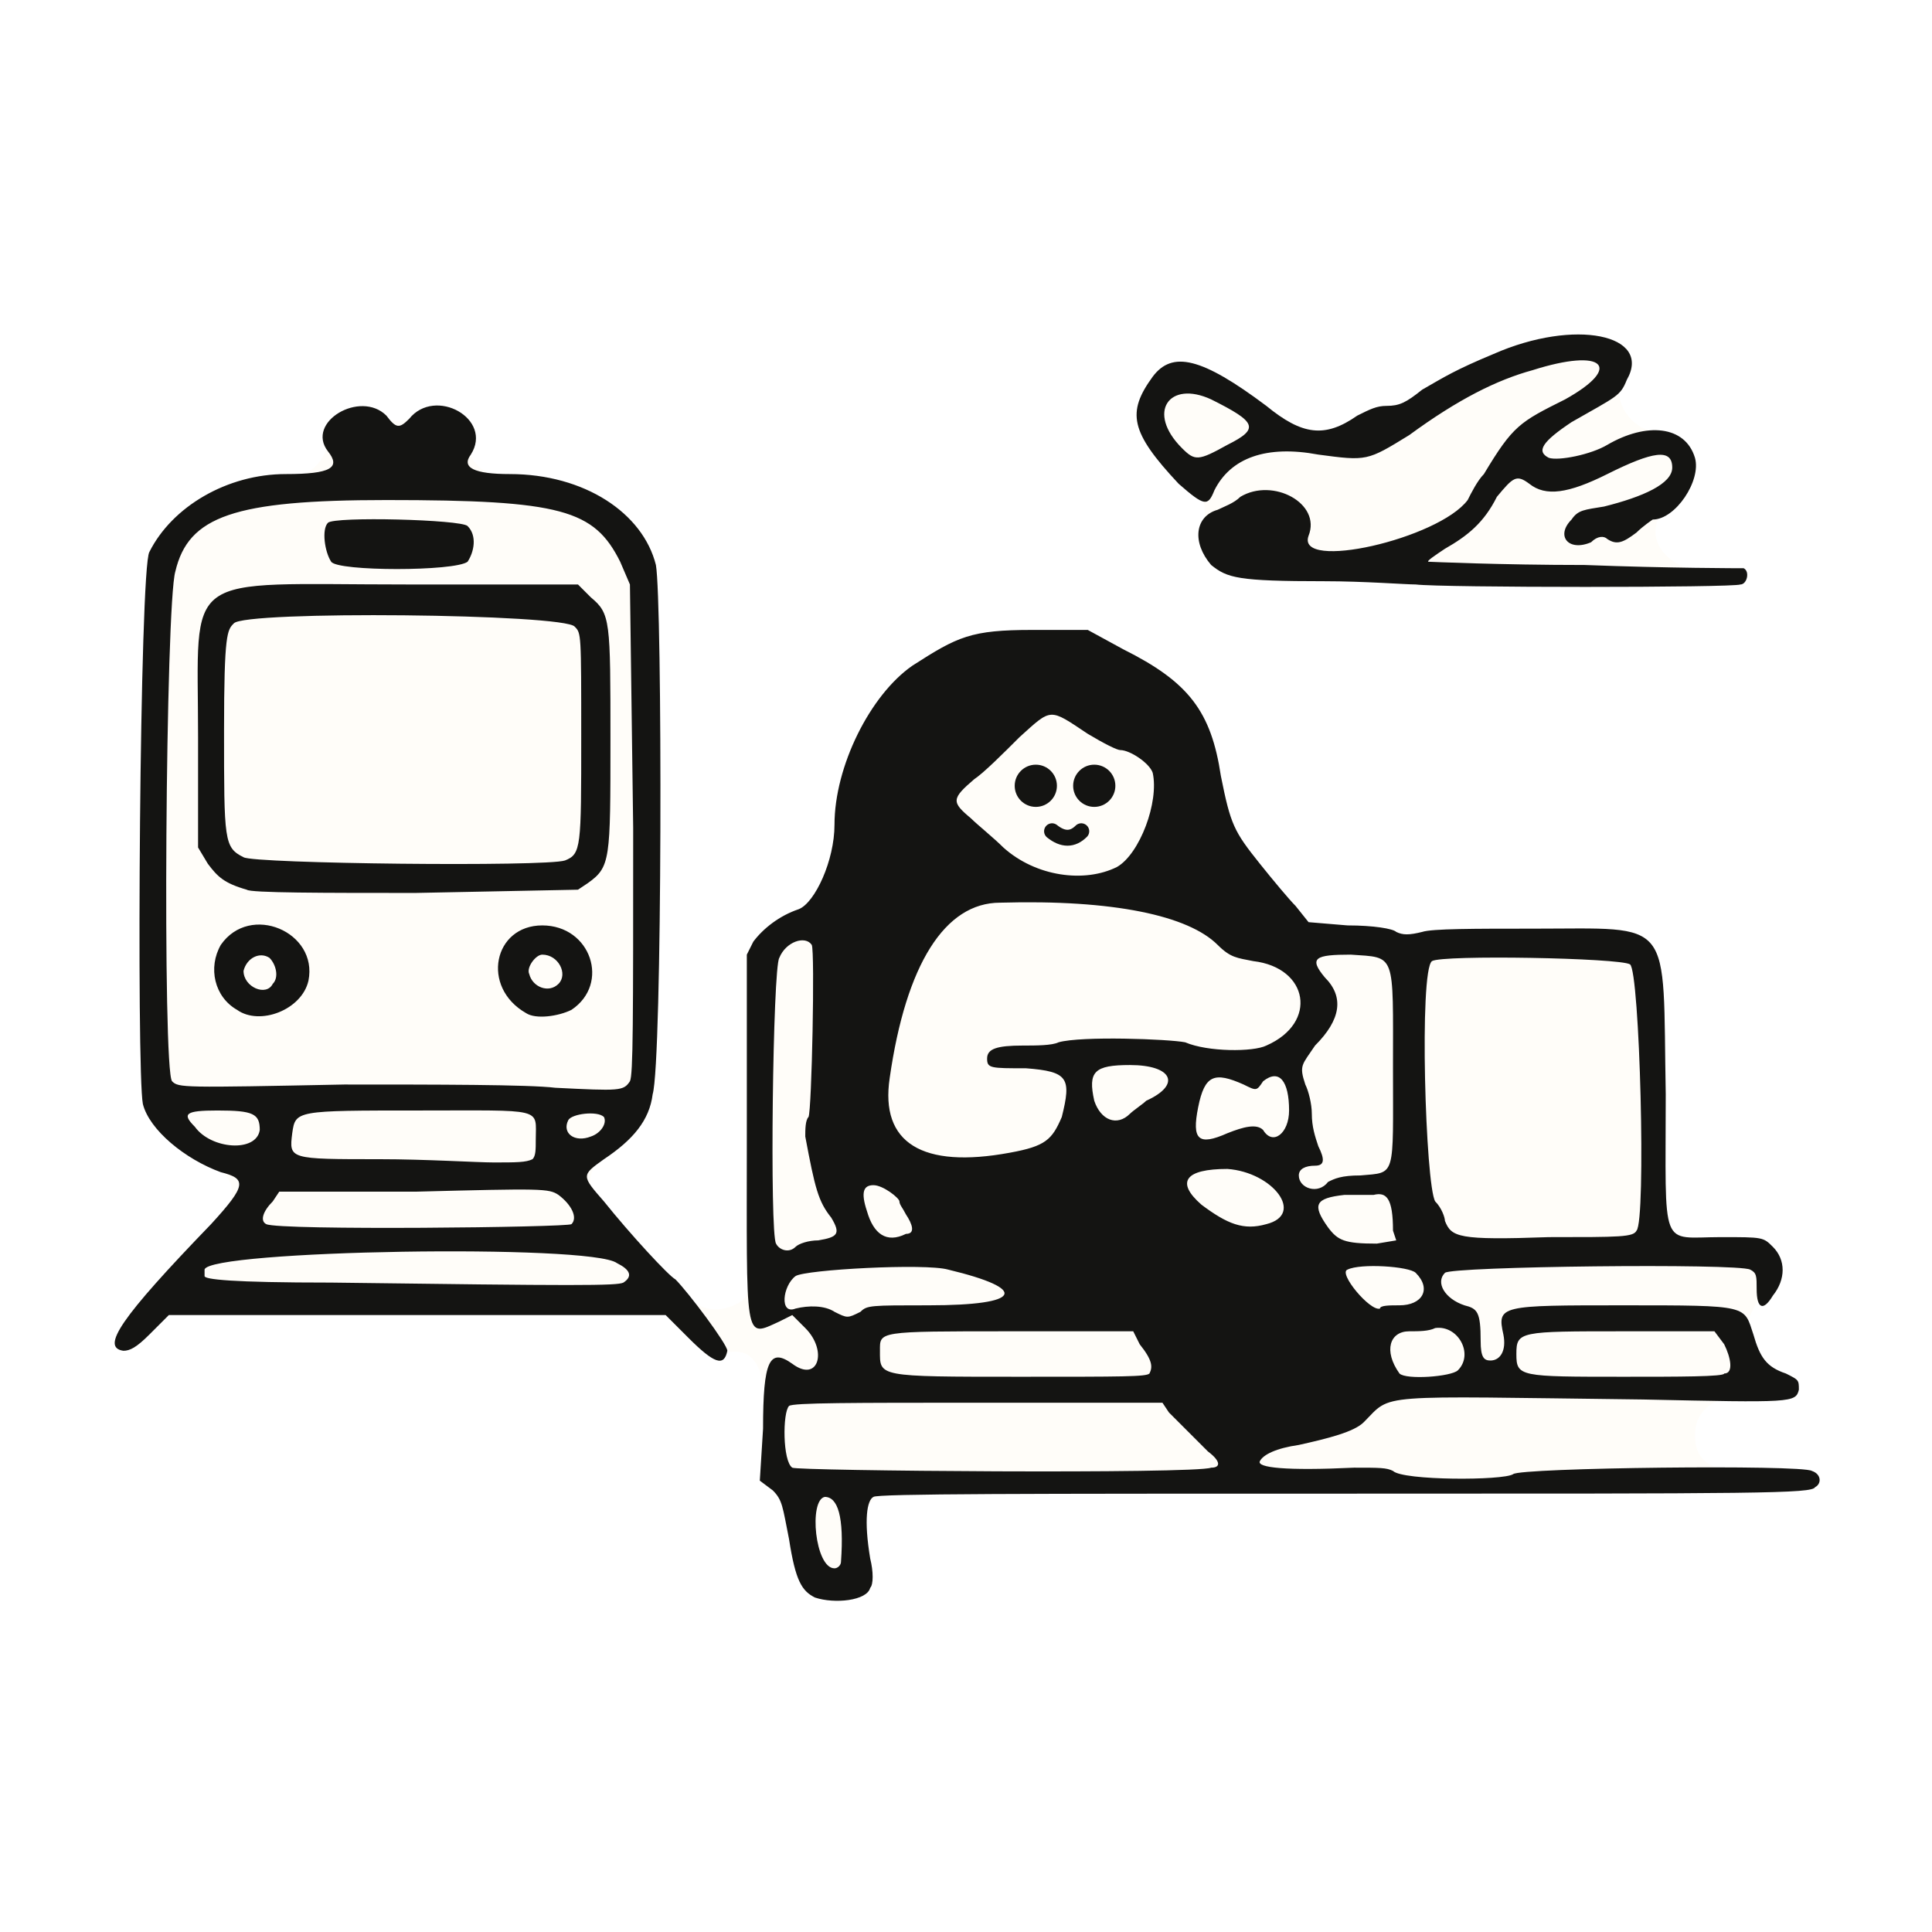
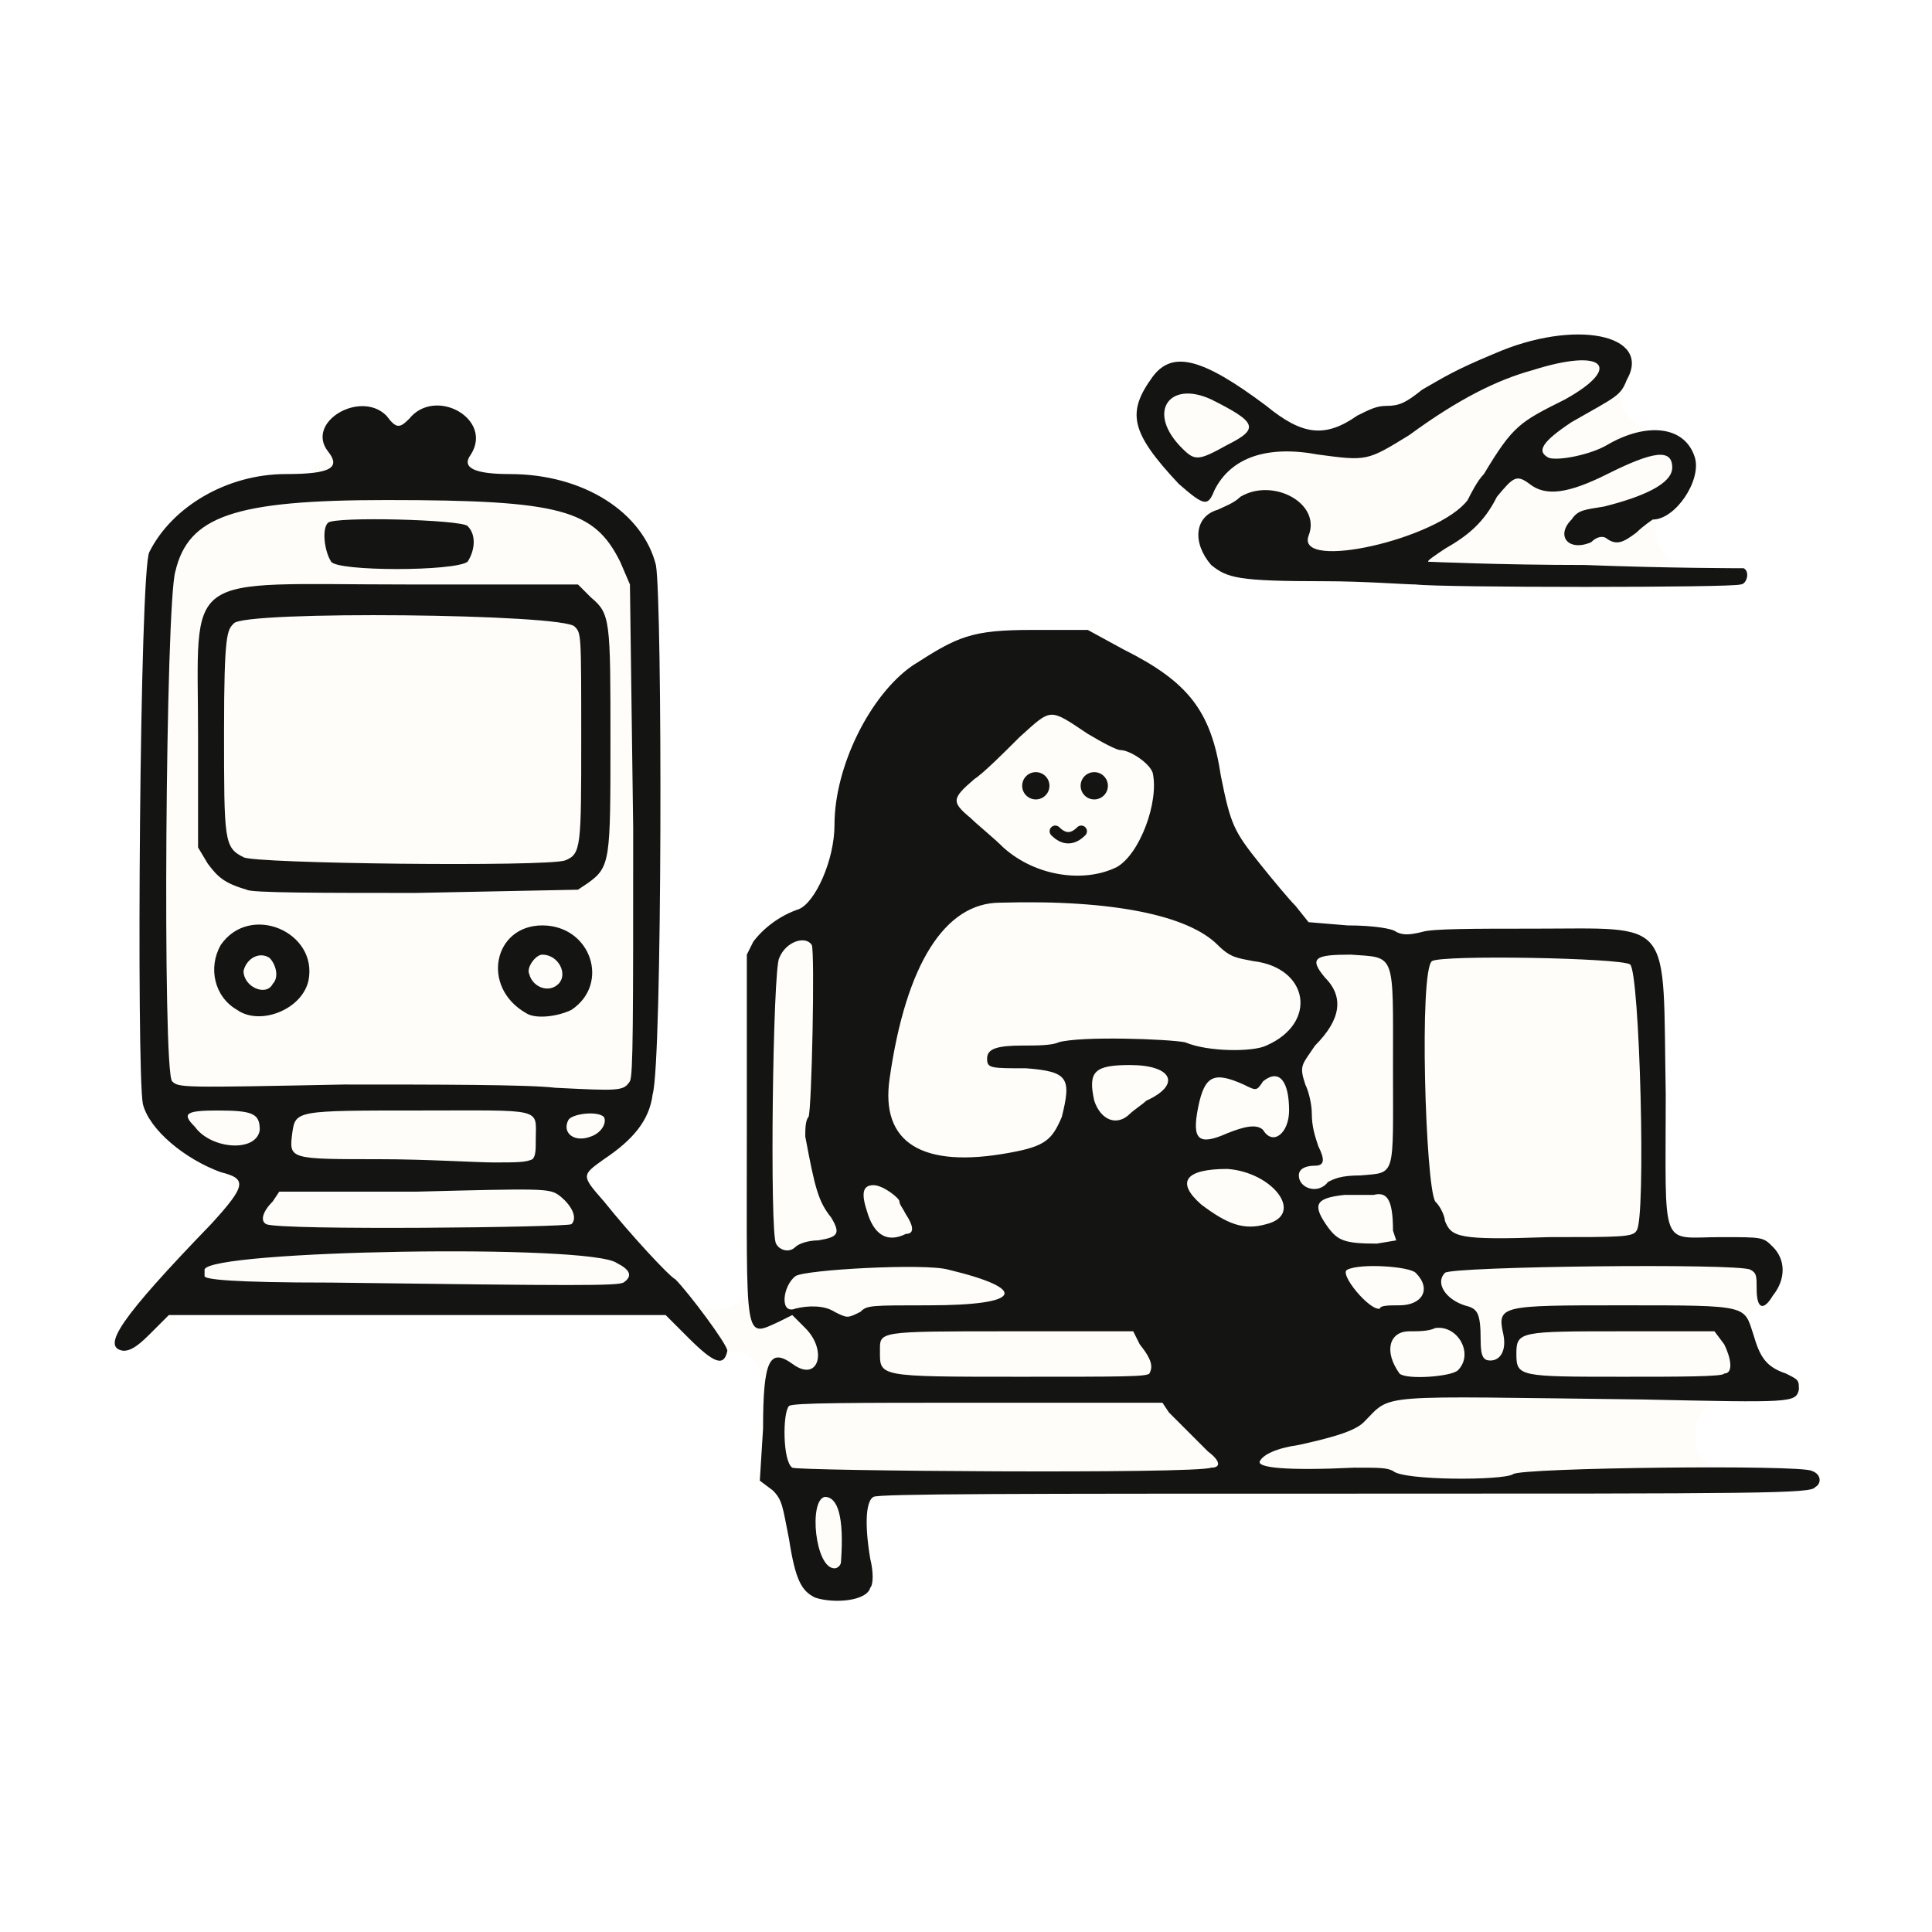
<svg xmlns="http://www.w3.org/2000/svg" viewBox="50 100 595 595" width="595" height="595">
  <style>.fl{fill:#141412}.fp{fill:#FFFDF9}.fh{fill:#141412}.fa{fill:#F2B33D}.ks{fill:none;stroke:#141412;stroke-linecap:round;stroke-linejoin:round}</style>
  <path class="fp" d="M302,590C299,589 297,585 295,573C293,563 293,561 290,558C286,555 286,555 286,539C286,520 282,514 272,517C270,517 269,516 264,511C256,503 261,503 178,503C99,503 101,503 94,510C89,514 87,515 87,513C87,511 95,501 109,486C125,469 125,464 112,456C103,450 97,444 96,439C94,427 95,276 98,271C104,258 121,248 135,248C144,248 150,243 151,236C153,228 159,225 169,229C173,230 173,230 179,228C188,225 194,228 194,236C194,243 201,248 210,248C223,248 238,255 244,263C251,273 251,272 251,356C251,445 252,440 240,451C227,464 228,466 254,493C264,503 269,505 276,502C282,499 281,501 282,446L282,395L285,391C286,388 289,386 292,384C303,378 309,368 309,355C309,320 333,297 368,297L385,296L395,302C414,311 421,320 424,340C427,355 427,356 438,369C453,387 453,387 467,387C471,387 477,388 480,389C484,390 486,390 489,389C495,387 550,388 554,389C560,393 560,394 561,437L562,476L564,479C568,482 573,483 584,483C598,483 602,490 592,500C585,509 587,519 597,524C605,528 604,530 592,529C580,529 572,533 572,542C572,551 578,554 596,554C606,554 608,554 608,557C608,558 589,558 468,558C319,558 323,558 318,563C315,566 314,579 317,586C318,590 309,593 302,590ZM492,278C491,278 477,277 460,277L429,276L426,274C423,270 421,266 421,259C421,254 421,254 415,247C401,232 400,228 405,220C411,211 417,211 429,220C446,232 450,234 458,234C461,234 470,230 471,228C472,227 474,227 476,227C481,227 486,225 492,220C495,218 500,215 502,214C505,213 510,211 513,210C532,202 555,205 550,215C546,222 551,231 559,233C572,236 574,246 564,255C554,265 563,277 581,277C584,277 586,277 586,278C586,279 493,279 492,278Z" />
  <path class="fl" fill-rule="evenodd" d="M301,592C297,590 295,587 293,574C291,564 291,562 288,559L284,556L285,540C285,519 287,515 294,520C302,526 305,516 298,509L294,505L290,507C279,512 280,514 280,449L280,394L282,390C285,386 290,382 296,380C301,378 307,365 307,354C307,336 318,314 331,305C345,296 349,294 368,294L385,294L396,300C416,310 423,319 426,339C429,354 430,356 438,366C442,371 447,377 449,379L453,384L465,385C473,385 479,386 480,387C482,388 484,388 488,387C491,386 504,386 522,386C566,386 562,382 563,437C563,486 561,481 580,481C593,481 593,481 596,484C600,488 600,494 596,499C593,504 591,503 591,497C591,493 591,492 589,491C585,489 497,490 495,492C492,495 495,500 501,502C505,503 506,504 506,513C506,518 507,519 509,519C512,519 514,516 513,511C511,502 512,502 550,502C589,502 587,502 590,511C592,518 594,521 600,523C604,525 604,525 604,528C603,532 602,532 556,531C472,530 479,529 470,538C467,541 459,543 450,545C443,546 439,548 438,550C437,552 446,553 467,552C475,552 477,552 479,553C482,556 513,556 516,554C518,552 605,551 608,553C611,554 611,557 609,558C608,560 592,560 464,560C367,560 320,560 319,561C317,562 316,568 318,580C319,584 319,588 318,589C317,593 307,594 301,592ZM309,581C310,567 308,561 304,561C299,562 301,583 307,583C308,583 309,582 309,581ZM423,552C426,552 426,550 422,547C419,544 414,539 410,535L408,532L351,532C313,532 294,532 293,533C291,535 291,550 294,552C295,553 418,554 423,552ZM404,523C405,521 405,519 401,514L399,510L361,510C320,510 321,510 321,516C321,524 320,524 364,524C396,524 403,524 404,523ZM499,522C504,517 499,508 492,509C490,510 487,510 484,510C478,510 476,516 481,523C483,525 497,524 499,522ZM581,523C584,523 583,518 581,514L578,510L550,510C518,510 517,510 517,517C517,524 518,524 550,524C567,524 581,524 581,523ZM262,512L255,505L179,505L102,505L96,511C92,515 90,516 88,516C81,515 87,506 115,477C126,465 126,463 118,461C107,457 96,448 94,440C92,430 93,275 96,270C103,256 120,246 138,246C152,246 155,244 151,239C144,230 161,220 169,228C172,232 173,232 176,229C184,219 202,229 195,240C192,244 196,246 207,246C230,246 248,258 252,274C254,285 254,427 251,437C250,445 245,451 236,457C229,462 229,462 236,470C244,480 256,493 258,494C262,498 274,514 274,516C273,521 270,520 262,512ZM315,504C317,502 318,502 336,502C365,502 367,497 342,491C335,489 298,491 295,493C291,496 290,505 295,503C299,502 304,502 307,504C311,506 311,506 315,504ZM481,502C488,502 491,497 486,492C484,490 469,489 465,491C462,492 472,504 475,503C475,502 478,502 481,502ZM242,495C245,493 244,491 240,489C232,483 114,485 113,491C113,492 113,493 113,493C113,494 121,495 152,495C228,496 240,496 242,495ZM295,484C296,483 299,482 302,482C308,481 309,480 306,475C302,470 301,466 298,450C298,448 298,445 299,444C300,442 301,393 300,391C298,388 292,390 290,395C288,398 287,480 289,483C290,485 293,486 295,484ZM479,479C479,469 477,467 473,468C471,468 467,468 464,468C455,469 454,471 459,478C462,482 464,483 474,483L480,482L479,479ZM554,479C557,476 555,399 552,397C549,395 494,394 491,396C487,399 489,465 492,470C494,472 495,475 495,476C497,481 499,482 527,481C549,481 553,481 554,479ZM329,480C332,480 331,477 329,474C328,472 327,471 327,470C327,469 322,465 319,465C316,465 315,467 317,473C319,480 323,483 329,480ZM226,477C228,475 226,471 222,468C219,466 217,466 178,467L136,467L134,470C131,473 130,476 132,477C136,479 225,478 226,477ZM440,477C452,474 442,461 428,460C415,460 412,464 420,471C428,477 433,479 440,477ZM459,464C461,463 463,462 469,462C480,461 479,463 479,429C479,393 480,395 466,394C455,394 453,395 458,401C464,407 463,414 455,422C451,428 450,428 452,434C453,436 454,440 454,443C454,447 455,450 456,453C458,457 458,459 455,459C452,459 450,460 450,462C450,466 456,468 459,464ZM214,457C215,456 215,454 215,451C215,441 218,442 179,442C141,442 141,442 140,449C139,457 139,457 167,457C181,457 197,458 202,458C209,458 212,458 214,457ZM361,455C372,453 374,451 377,444C380,432 379,430 366,429C355,429 354,429 354,426C354,423 357,422 365,422C369,422 374,422 376,421C383,419 410,420 415,421C422,424 436,424 440,422C456,415 453,398 436,396C431,395 429,395 425,391C416,382 393,377 358,378C341,378 329,397 324,432C321,452 334,460 361,455ZM130,448C130,443 128,442 117,442C107,442 106,443 110,447C115,454 129,455 130,448ZM232,450C235,449 237,446 236,444C234,442 226,443 225,445C223,449 227,452 232,450ZM428,449C433,447 437,446 439,448C442,453 447,449 447,442C447,433 444,429 439,433C437,436 437,436 433,434C424,430 421,431 419,441C417,451 419,453 428,449ZM398,443C399,442 402,440 403,439C414,434 411,428 398,428C387,428 385,430 387,439C389,445 394,447 398,443ZM244,433C245,431 245,415 245,355L244,280L241,273C233,257 223,254 169,254C122,254 108,259 104,276C101,286 100,430 103,433C105,435 106,435 156,434C184,434 213,434 221,435C241,436 242,436 244,433ZM123,411C116,407 114,398 118,391C127,378 148,387 145,402C143,411 130,416 123,411ZM212,412C198,404 202,385 217,385C232,385 238,403 226,411C222,413 215,414 212,412ZM134,403C136,401 135,397 133,395C130,393 126,395 125,399C125,404 132,407 134,403ZM222,403C225,400 222,394 217,394C215,394 212,398 213,400C214,404 219,406 222,403ZM126,374C119,372 117,370 114,366L111,361L111,327C111,275 105,280 175,280L228,280L232,284C238,289 238,291 238,328C238,365 238,367 231,372L228,374L178,375C150,375 127,375 126,374ZM394,367C401,363 407,347 405,338C404,335 398,331 395,331C394,331 390,329 385,326C373,318 374,318 364,327C359,332 353,338 350,340C343,346 343,347 349,352C351,354 356,358 359,361C369,370 384,372 394,367ZM224,365C229,363 229,361 229,327C229,295 229,295 227,293C224,289 125,288 122,292C120,294 119,295 119,325C119,359 119,361 125,364C128,366 218,367 224,365ZM486,280C483,280 470,279 458,279C431,279 428,278 423,274C417,267 418,259 425,257C427,256 430,255 432,253C442,247 457,255 453,265C449,276 493,266 502,254C503,252 505,248 507,246C516,231 518,230 532,223C550,213 544,207 522,214C511,217 499,223 484,234C471,242 471,242 456,240C440,237 429,241 424,251C422,256 421,256 413,249C398,233 397,227 405,216C411,208 420,210 440,225C451,234 458,235 468,228C472,226 474,225 477,225C481,225 483,224 488,220C495,216 498,214 510,209C535,198 559,203 551,217C549,222 548,222 534,230C525,236 523,239 527,241C530,242 540,240 545,237C557,230 569,231 572,241C574,248 566,260 559,260C559,260 556,262 554,264C550,267 548,268 545,266C544,265 542,265 540,267C533,270 529,265 534,260C536,257 538,257 544,256C556,253 565,249 565,244C565,238 559,239 545,246C533,252 526,253 521,249C517,246 516,247 511,253C507,261 502,265 495,269C492,271 489,273 490,273C490,273 512,274 538,274C564,275 586,275 587,275C589,276 588,280 586,280C584,281 494,281 486,280ZM152,273C150,270 149,263 151,261C153,259 192,260 194,262C197,265 196,270 194,273C190,276 154,276 152,273ZM428,237C438,232 437,230 423,223C410,217 403,227 414,238C418,242 419,242 428,237Z" />
-   <circle class="fl" cx="369" cy="342" r="6.5" />
-   <circle class="fl" cx="387" cy="342" r="6.5" />
-   <path class="ks" style="stroke-width:4.9" d="M374,356Q379,360 383,356" />
+   <circle class="fl" cx="369" cy="342" r="4.2" />
+   <circle class="fl" cx="387" cy="342" r="4.2" />
+   <path class="ks" style="stroke-width:3.5" d="M375,356Q379,360 383,356" />
  <path class="fh" fill-rule="evenodd" d="M430,546C423,545 410,530 409,522C408,519 407,515 405,512C403,509 402,507 402,507C402,507 394,506 386,506C368,505 367,505 363,497C362,494 360,493 356,492C338,486 337,484 335,476C332,465 335,461 345,461C350,461 363,459 370,457C372,456 375,454 378,452C385,444 398,448 401,458C402,461 403,462 405,463C406,464 410,467 414,471C424,480 431,483 442,480C453,477 461,482 461,491C461,496 462,498 469,505C473,510 476,517 476,524C476,530 463,539 450,541C447,542 442,543 440,544C435,546 432,547 430,546ZM310,461C308,461 305,458 303,454C299,444 310,436 318,444C326,451 320,463 310,461ZM311,423C306,422 304,418 304,404C304,396 304,390 303,387C302,383 302,383 305,377C309,369 311,362 311,355C311,321 343,291 371,299C374,300 378,301 378,300C385,296 411,311 411,319C411,329 399,330 387,322C374,313 373,313 360,325C356,329 349,335 346,338C338,345 338,348 345,353C354,362 356,364 356,366C356,370 351,375 346,377C337,381 329,392 325,409C321,421 318,424 311,423ZM432,389C430,389 428,387 426,386C424,384 419,381 415,380C402,375 400,371 405,361C411,346 420,344 426,356C427,359 432,364 436,369C444,379 444,381 441,386C438,389 435,390 432,389Z" />
</svg>
